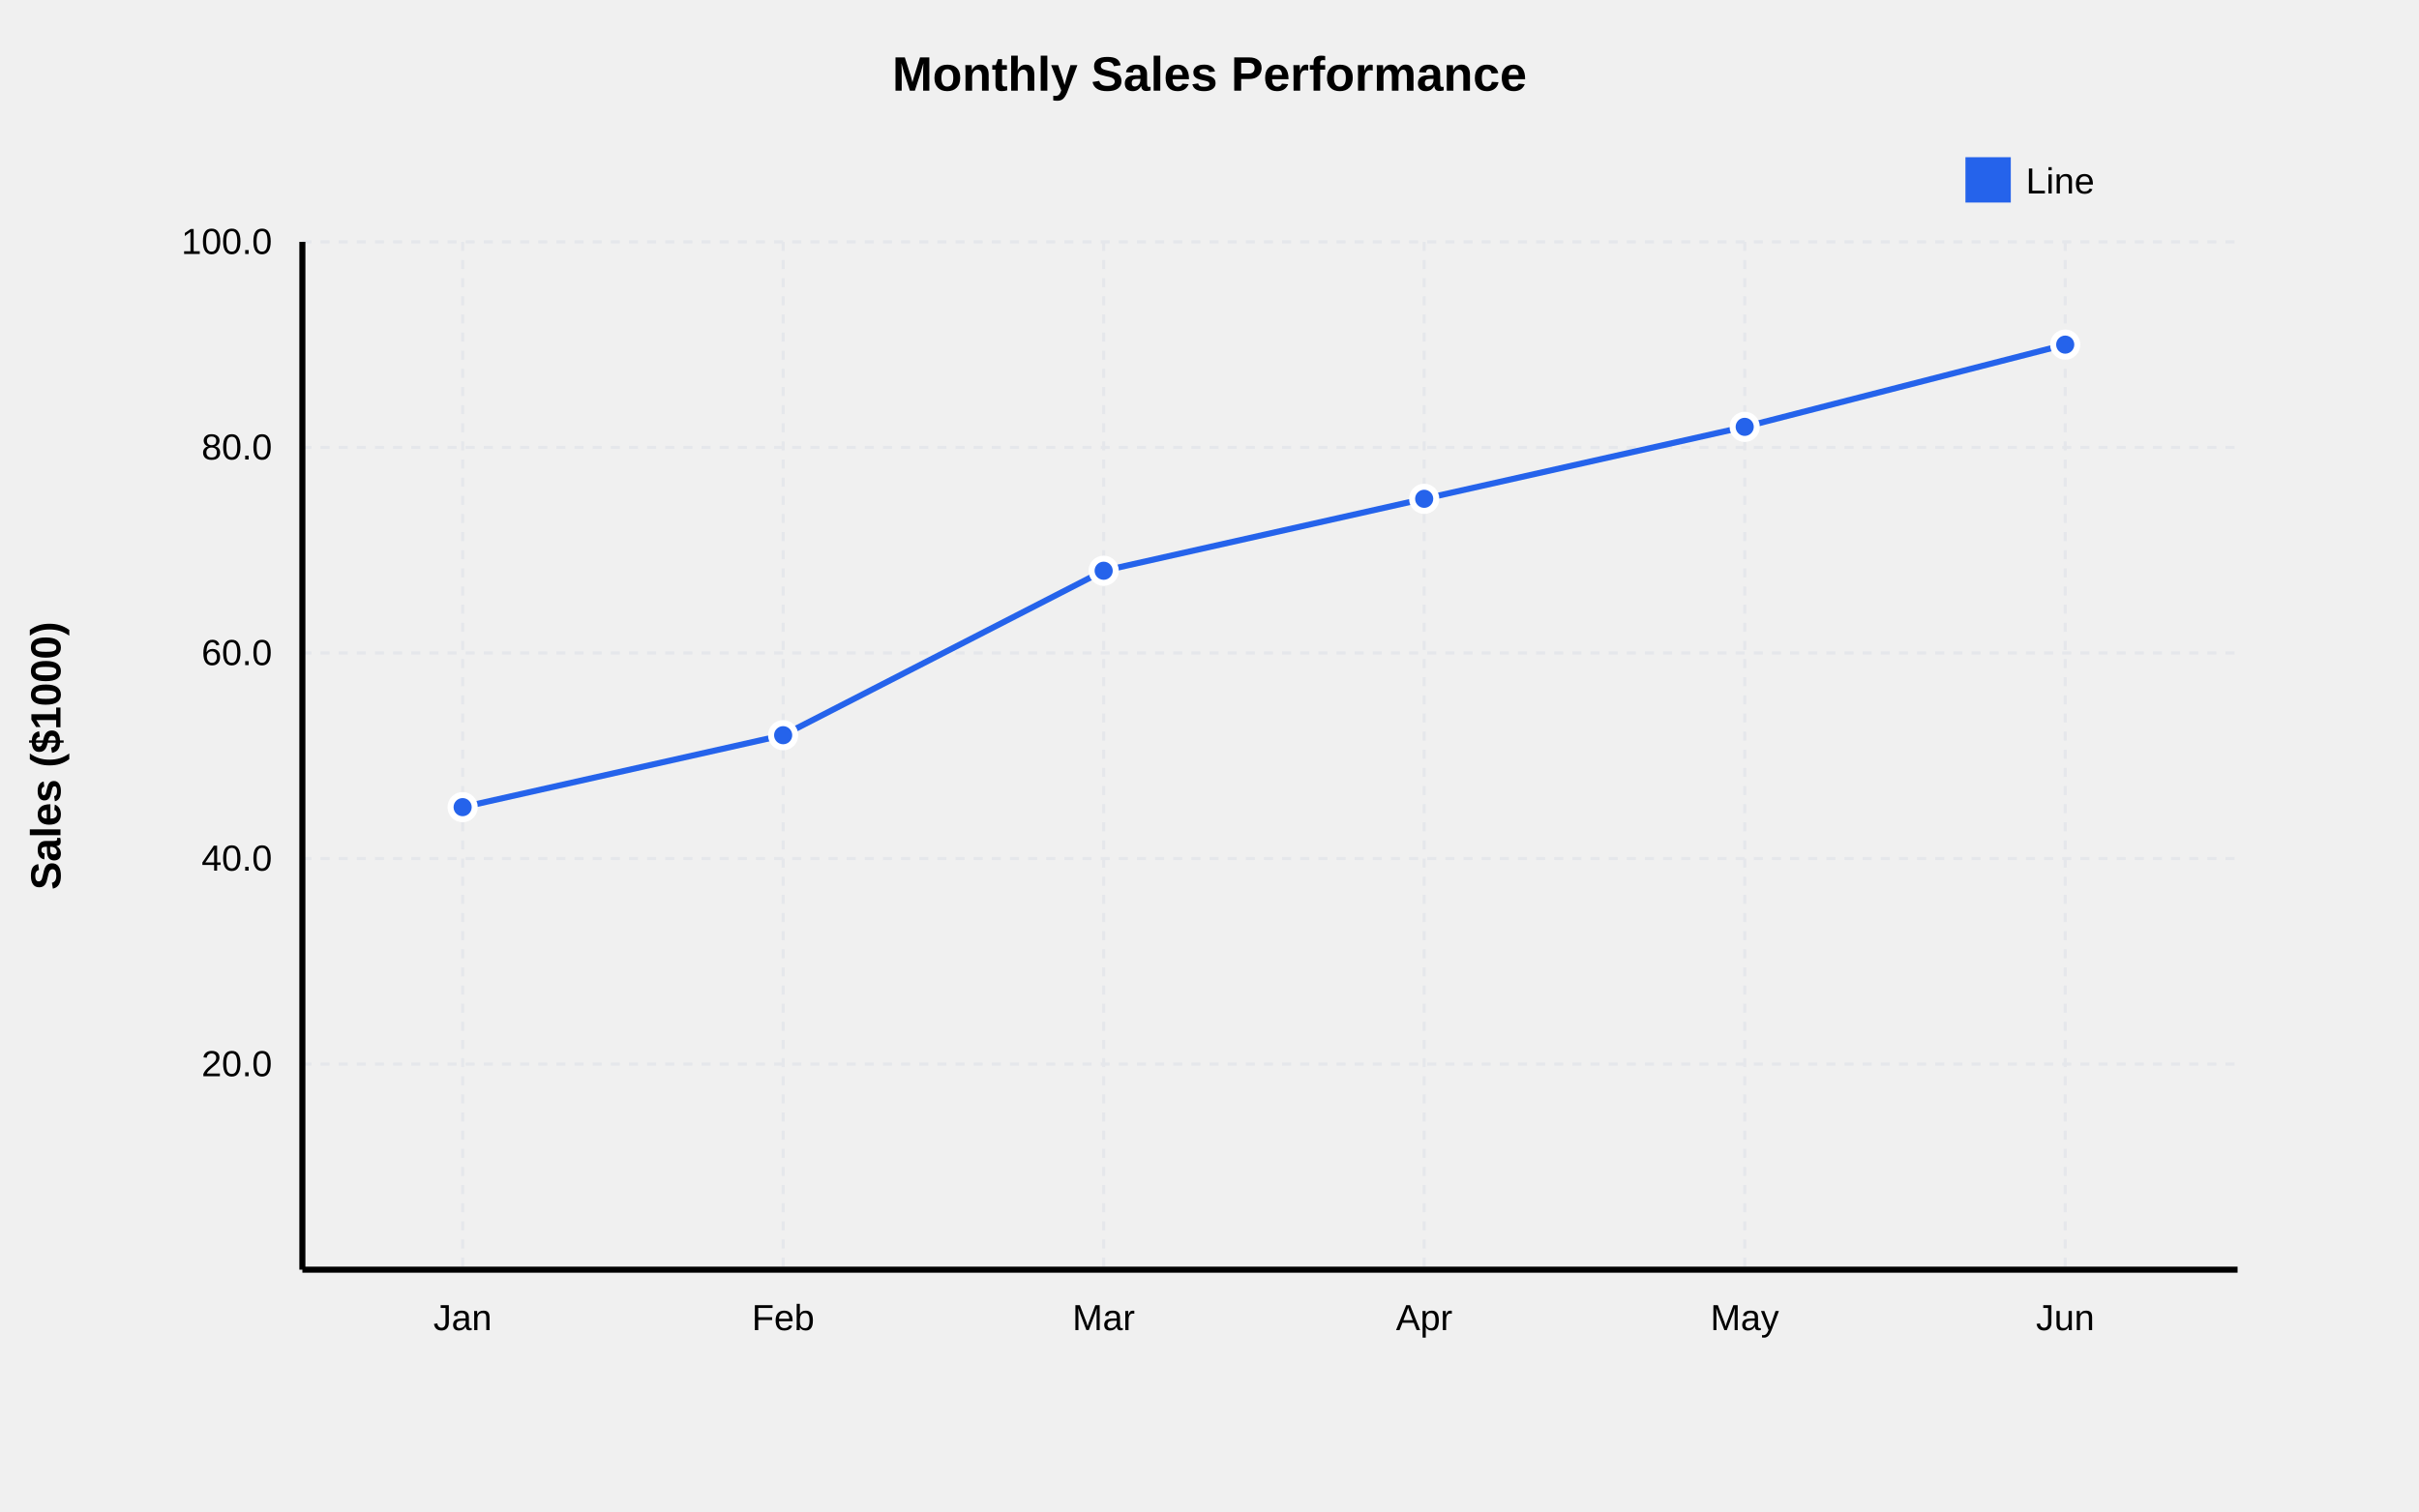
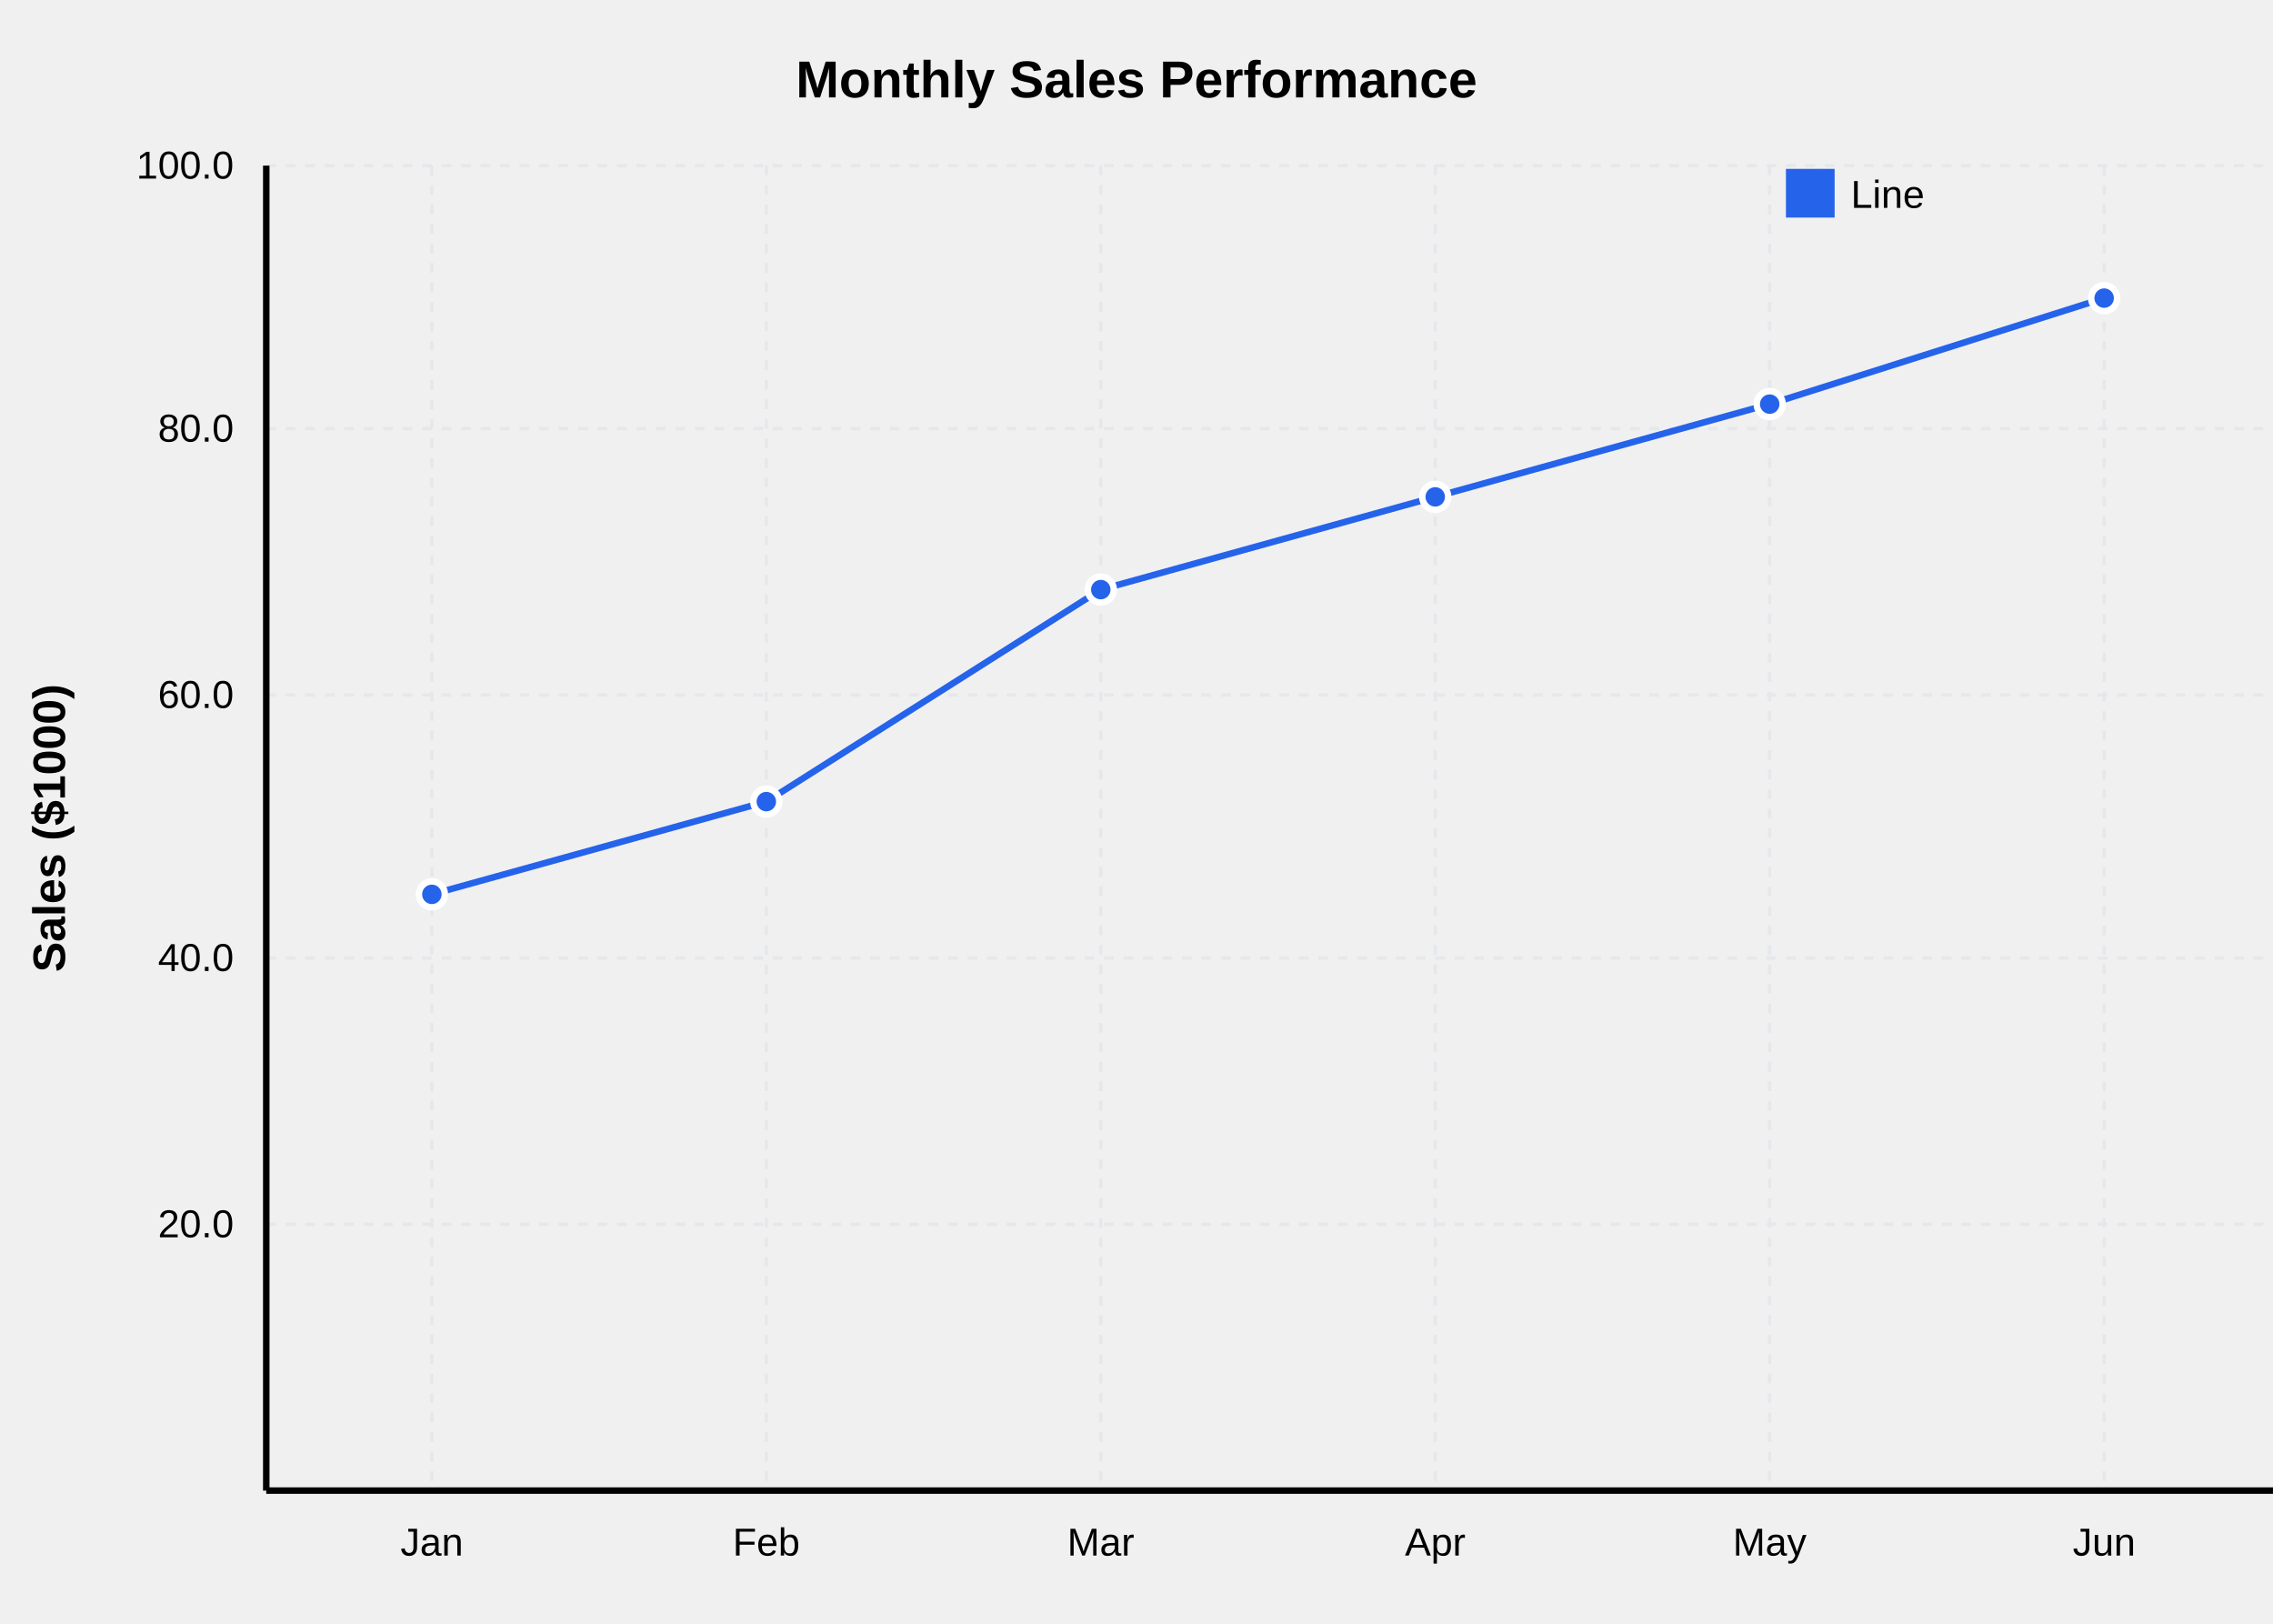
- <svg xmlns="http://www.w3.org/2000/svg" width="800.0" height="500.0" viewBox="0 0 800 500" version="1.2" baseProfile="tiny">
-   <text fill="#000000" x="400.0" y="30.0" text-anchor="middle" font-family="Arial, Helvetica, sans-serif" font-size="16.0" font-weight="bold">Monthly Sales Performance</text>
-   <line stroke="#e5e7eb" stroke-width="1" x1="100.0" y1="80.0" x2="740.0" y2="80.0" stroke-dasharray="3,3" />
-   <line stroke="#e5e7eb" stroke-width="1" x1="100.0" y1="148.0" x2="740.0" y2="148.0" stroke-dasharray="3,3" />
-   <line stroke="#e5e7eb" stroke-width="1" x1="100.0" y1="216.0" x2="740.0" y2="216.0" stroke-dasharray="3,3" />
-   <line stroke="#e5e7eb" stroke-width="1" x1="100.0" y1="284.0" x2="740.0" y2="284.0" stroke-dasharray="3,3" />
-   <line stroke="#e5e7eb" stroke-width="1" x1="100.0" y1="352.0" x2="740.0" y2="352.0" stroke-dasharray="3,3" />
-   <line stroke="#e5e7eb" stroke-width="1" x1="153.0" y1="80.0" x2="153.0" y2="420.0" stroke-dasharray="3,3" />
-   <line stroke="#e5e7eb" stroke-width="1" x1="259.0" y1="80.0" x2="259.0" y2="420.0" stroke-dasharray="3,3" />
-   <line stroke="#e5e7eb" stroke-width="1" x1="365.0" y1="80.0" x2="365.0" y2="420.0" stroke-dasharray="3,3" />
-   <line stroke="#e5e7eb" stroke-width="1" x1="471.0" y1="80.0" x2="471.0" y2="420.0" stroke-dasharray="3,3" />
-   <line stroke="#e5e7eb" stroke-width="1" x1="577.0" y1="80.0" x2="577.0" y2="420.0" stroke-dasharray="3,3" />
-   <line stroke="#e5e7eb" stroke-width="1" x1="683.0" y1="80.0" x2="683.0" y2="420.0" stroke-dasharray="3,3" />
-   <line stroke="#000000" stroke-width="2" x1="100.0" y1="420.0" x2="740.0" y2="420.0" />
-   <line stroke="#000000" stroke-width="2" x1="100.0" y1="80.0" x2="100.0" y2="420.0" />
-   <polyline fill="none" stroke="#2563eb" stroke-width="2" points="153.0,267.0 259.0,243.2 365.0,188.8 471.0,165.0 577.0,141.2 683.0,114.0" />
-   <circle fill="#2563eb" stroke="#ffffff" stroke-width="2" cx="153.0" cy="267.0" r="4.0" />
-   <circle fill="#2563eb" stroke="#ffffff" stroke-width="2" cx="259.0" cy="243.2" r="4.0" />
-   <circle fill="#2563eb" stroke="#ffffff" stroke-width="2" cx="365.0" cy="188.8" r="4.0" />
-   <circle fill="#2563eb" stroke="#ffffff" stroke-width="2" cx="471.0" cy="165.0" r="4.0" />
-   <circle fill="#2563eb" stroke="#ffffff" stroke-width="2" cx="577.0" cy="141.2" r="4.0" />
-   <circle fill="#2563eb" stroke="#ffffff" stroke-width="2" cx="683.0" cy="114.0" r="4.0" />
-   <text fill="#000000" x="153.0" y="440.0" text-anchor="middle" font-family="Arial, Helvetica, sans-serif" font-size="12.0">Jan</text>
-   <text fill="#000000" x="259.0" y="440.0" text-anchor="middle" font-family="Arial, Helvetica, sans-serif" font-size="12.0">Feb</text>
-   <text fill="#000000" x="365.0" y="440.0" text-anchor="middle" font-family="Arial, Helvetica, sans-serif" font-size="12.0">Mar</text>
-   <text fill="#000000" x="471.0" y="440.0" text-anchor="middle" font-family="Arial, Helvetica, sans-serif" font-size="12.0">Apr</text>
-   <text fill="#000000" x="577.0" y="440.0" text-anchor="middle" font-family="Arial, Helvetica, sans-serif" font-size="12.0">May</text>
-   <text fill="#000000" x="683.0" y="440.0" text-anchor="middle" font-family="Arial, Helvetica, sans-serif" font-size="12.0">Jun</text>
-   <text transform="rotate(-90, 20, 250)" fill="#000000" x="20.0" y="250.0" text-anchor="middle" font-family="Arial, Helvetica, sans-serif" font-size="14.0" font-weight="bold">Sales ($1000)</text>
-   <text fill="#000000" x="90.0" y="84.0" text-anchor="end" font-family="Arial, Helvetica, sans-serif" font-size="12.0">100.0</text>
-   <text fill="#000000" x="90.0" y="152.0" text-anchor="end" font-family="Arial, Helvetica, sans-serif" font-size="12.0">80.0</text>
-   <text fill="#000000" x="90.0" y="220.0" text-anchor="end" font-family="Arial, Helvetica, sans-serif" font-size="12.0">60.0</text>
-   <text fill="#000000" x="90.0" y="288.0" text-anchor="end" font-family="Arial, Helvetica, sans-serif" font-size="12.0">40.0</text>
-   <text fill="#000000" x="90.0" y="356.0" text-anchor="end" font-family="Arial, Helvetica, sans-serif" font-size="12.0">20.0</text>
-   <rect fill="#2563eb" stroke="none" x="650.0" y="52.0" width="15.0" height="15.0" />
-   <text fill="#000000" x="670.0" y="64.0" text-anchor="start" font-family="Arial, Helvetica, sans-serif" font-size="12.0">Line</text>
+ <svg xmlns="http://www.w3.org/2000/svg" width="700.0" height="500.0" viewBox="0 0 700 500" version="1.2" baseProfile="tiny">
+   <text fill="#000000" x="350.0" y="30.0" text-anchor="middle" font-family="Arial, Helvetica, sans-serif" font-size="16.0" font-weight="bold">Monthly Sales Performance</text>
+   <line stroke="#e5e7eb" stroke-width="1" x1="82.0" y1="51.0" x2="700.0" y2="51.0" stroke-dasharray="3,3" />
+   <line stroke="#e5e7eb" stroke-width="1" x1="82.0" y1="132.0" x2="700.0" y2="132.0" stroke-dasharray="3,3" />
+   <line stroke="#e5e7eb" stroke-width="1" x1="82.0" y1="214.0" x2="700.0" y2="214.0" stroke-dasharray="3,3" />
+   <line stroke="#e5e7eb" stroke-width="1" x1="82.0" y1="295.0" x2="700.0" y2="295.0" stroke-dasharray="3,3" />
+   <line stroke="#e5e7eb" stroke-width="1" x1="82.0" y1="377.0" x2="700.0" y2="377.0" stroke-dasharray="3,3" />
+   <line stroke="#e5e7eb" stroke-width="1" x1="133.0" y1="51.0" x2="133.0" y2="459.0" stroke-dasharray="3,3" />
+   <line stroke="#e5e7eb" stroke-width="1" x1="236.0" y1="51.0" x2="236.0" y2="459.0" stroke-dasharray="3,3" />
+   <line stroke="#e5e7eb" stroke-width="1" x1="339.0" y1="51.0" x2="339.0" y2="459.0" stroke-dasharray="3,3" />
+   <line stroke="#e5e7eb" stroke-width="1" x1="442.0" y1="51.0" x2="442.0" y2="459.0" stroke-dasharray="3,3" />
+   <line stroke="#e5e7eb" stroke-width="1" x1="545.0" y1="51.0" x2="545.0" y2="459.0" stroke-dasharray="3,3" />
+   <line stroke="#e5e7eb" stroke-width="1" x1="648.0" y1="51.0" x2="648.0" y2="459.0" stroke-dasharray="3,3" />
+   <line stroke="#000000" stroke-width="2" x1="82.0" y1="459.0" x2="700.0" y2="459.0" />
+   <line stroke="#000000" stroke-width="2" x1="82.0" y1="51.0" x2="82.0" y2="459.0" />
+   <polyline fill="none" stroke="#2563eb" stroke-width="2" points="133.0,275.4 236.0,246.84 339.0,181.56 442.0,153.0 545.0,124.44 648.0,91.8" />
+   <circle fill="#2563eb" stroke="#ffffff" stroke-width="2" cx="133.0" cy="275.4" r="4.0" />
+   <circle fill="#2563eb" stroke="#ffffff" stroke-width="2" cx="236.0" cy="246.84" r="4.0" />
+   <circle fill="#2563eb" stroke="#ffffff" stroke-width="2" cx="339.0" cy="181.56" r="4.0" />
+   <circle fill="#2563eb" stroke="#ffffff" stroke-width="2" cx="442.0" cy="153.0" r="4.0" />
+   <circle fill="#2563eb" stroke="#ffffff" stroke-width="2" cx="545.0" cy="124.44" r="4.0" />
+   <circle fill="#2563eb" stroke="#ffffff" stroke-width="2" cx="648.0" cy="91.8" r="4.0" />
+   <text fill="#000000" x="133.0" y="479.0" text-anchor="middle" font-family="Arial, Helvetica, sans-serif" font-size="12.0">Jan</text>
+   <text fill="#000000" x="236.0" y="479.0" text-anchor="middle" font-family="Arial, Helvetica, sans-serif" font-size="12.0">Feb</text>
+   <text fill="#000000" x="339.0" y="479.0" text-anchor="middle" font-family="Arial, Helvetica, sans-serif" font-size="12.0">Mar</text>
+   <text fill="#000000" x="442.0" y="479.0" text-anchor="middle" font-family="Arial, Helvetica, sans-serif" font-size="12.0">Apr</text>
+   <text fill="#000000" x="545.0" y="479.0" text-anchor="middle" font-family="Arial, Helvetica, sans-serif" font-size="12.0">May</text>
+   <text fill="#000000" x="648.0" y="479.0" text-anchor="middle" font-family="Arial, Helvetica, sans-serif" font-size="12.0">Jun</text>
+   <text transform="rotate(-90, 20, 255)" fill="#000000" x="20.0" y="255.0" text-anchor="middle" font-family="Arial, Helvetica, sans-serif" font-size="14.0" font-weight="bold">Sales ($1000)</text>
+   <text fill="#000000" x="72.0" y="55.0" text-anchor="end" font-family="Arial, Helvetica, sans-serif" font-size="12.0">100.0</text>
+   <text fill="#000000" x="72.0" y="136.0" text-anchor="end" font-family="Arial, Helvetica, sans-serif" font-size="12.0">80.0</text>
+   <text fill="#000000" x="72.0" y="218.0" text-anchor="end" font-family="Arial, Helvetica, sans-serif" font-size="12.0">60.0</text>
+   <text fill="#000000" x="72.0" y="299.0" text-anchor="end" font-family="Arial, Helvetica, sans-serif" font-size="12.0">40.0</text>
+   <text fill="#000000" x="72.0" y="381.0" text-anchor="end" font-family="Arial, Helvetica, sans-serif" font-size="12.0">20.0</text>
+   <rect fill="#2563eb" stroke="none" x="550.0" y="52.0" width="15.0" height="15.0" />
+   <text fill="#000000" x="570.0" y="64.0" text-anchor="start" font-family="Arial, Helvetica, sans-serif" font-size="12.0">Line</text>
</svg>
